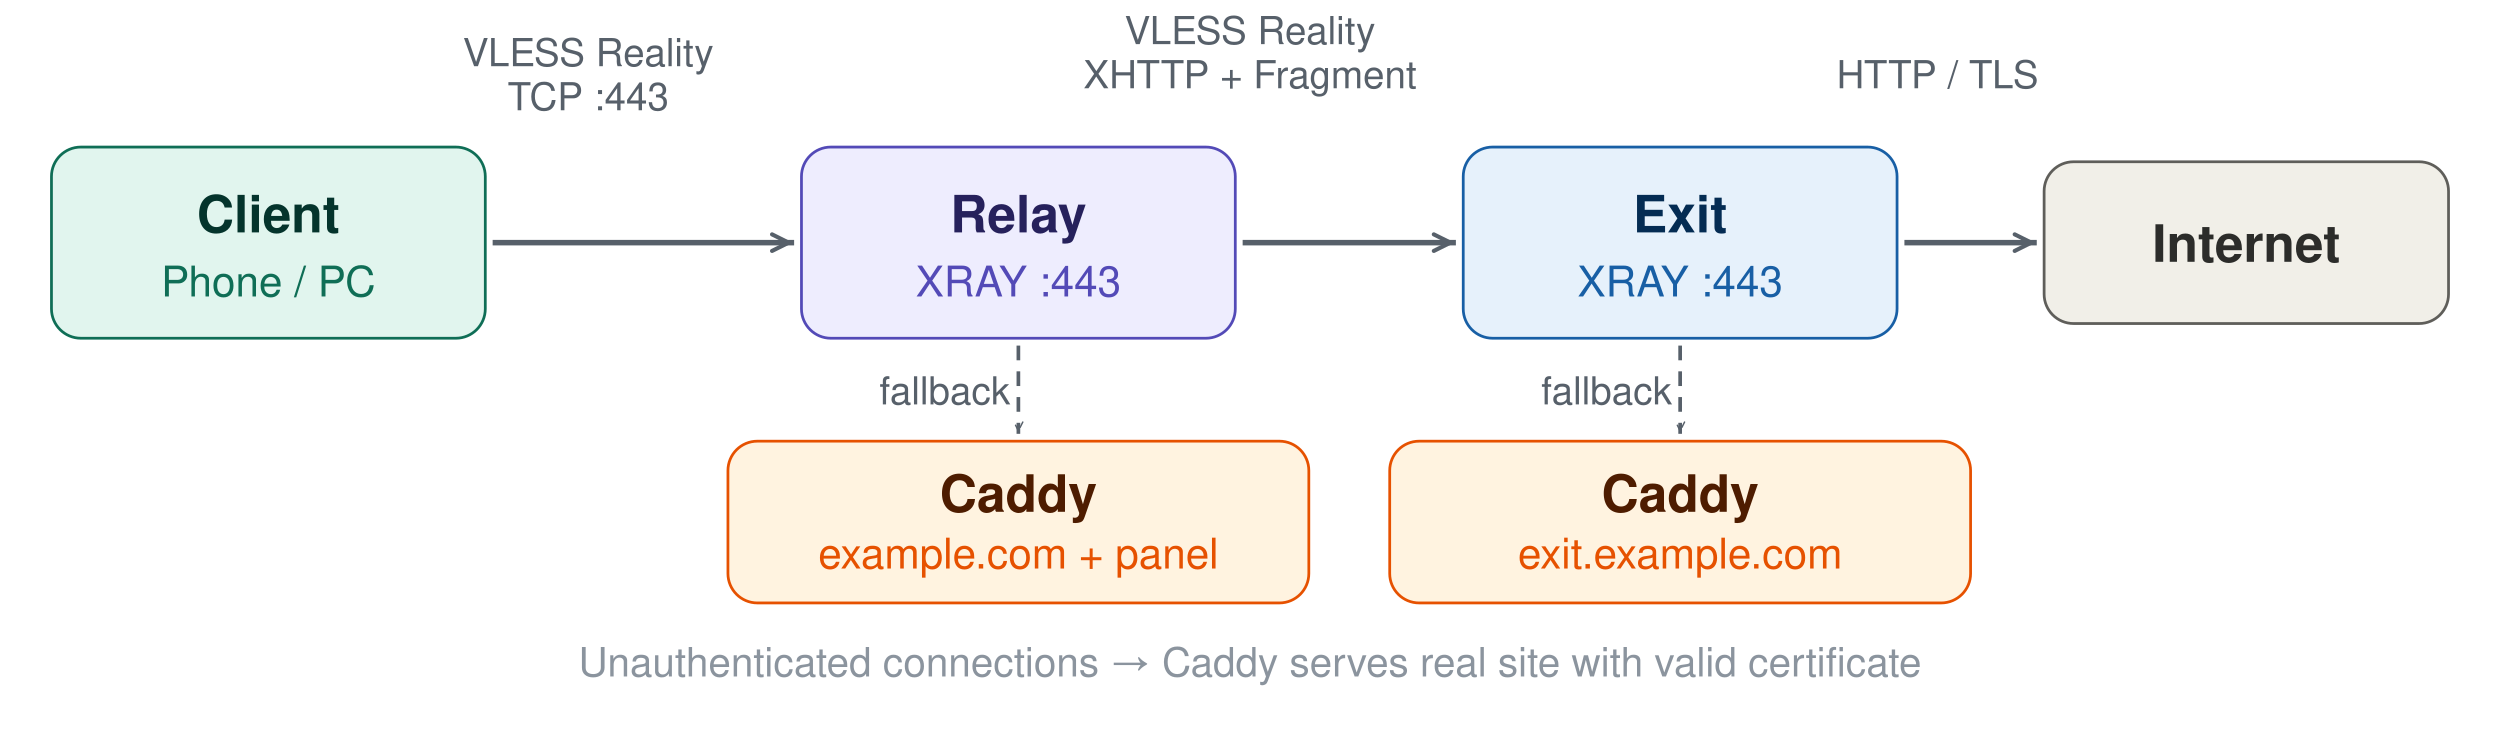
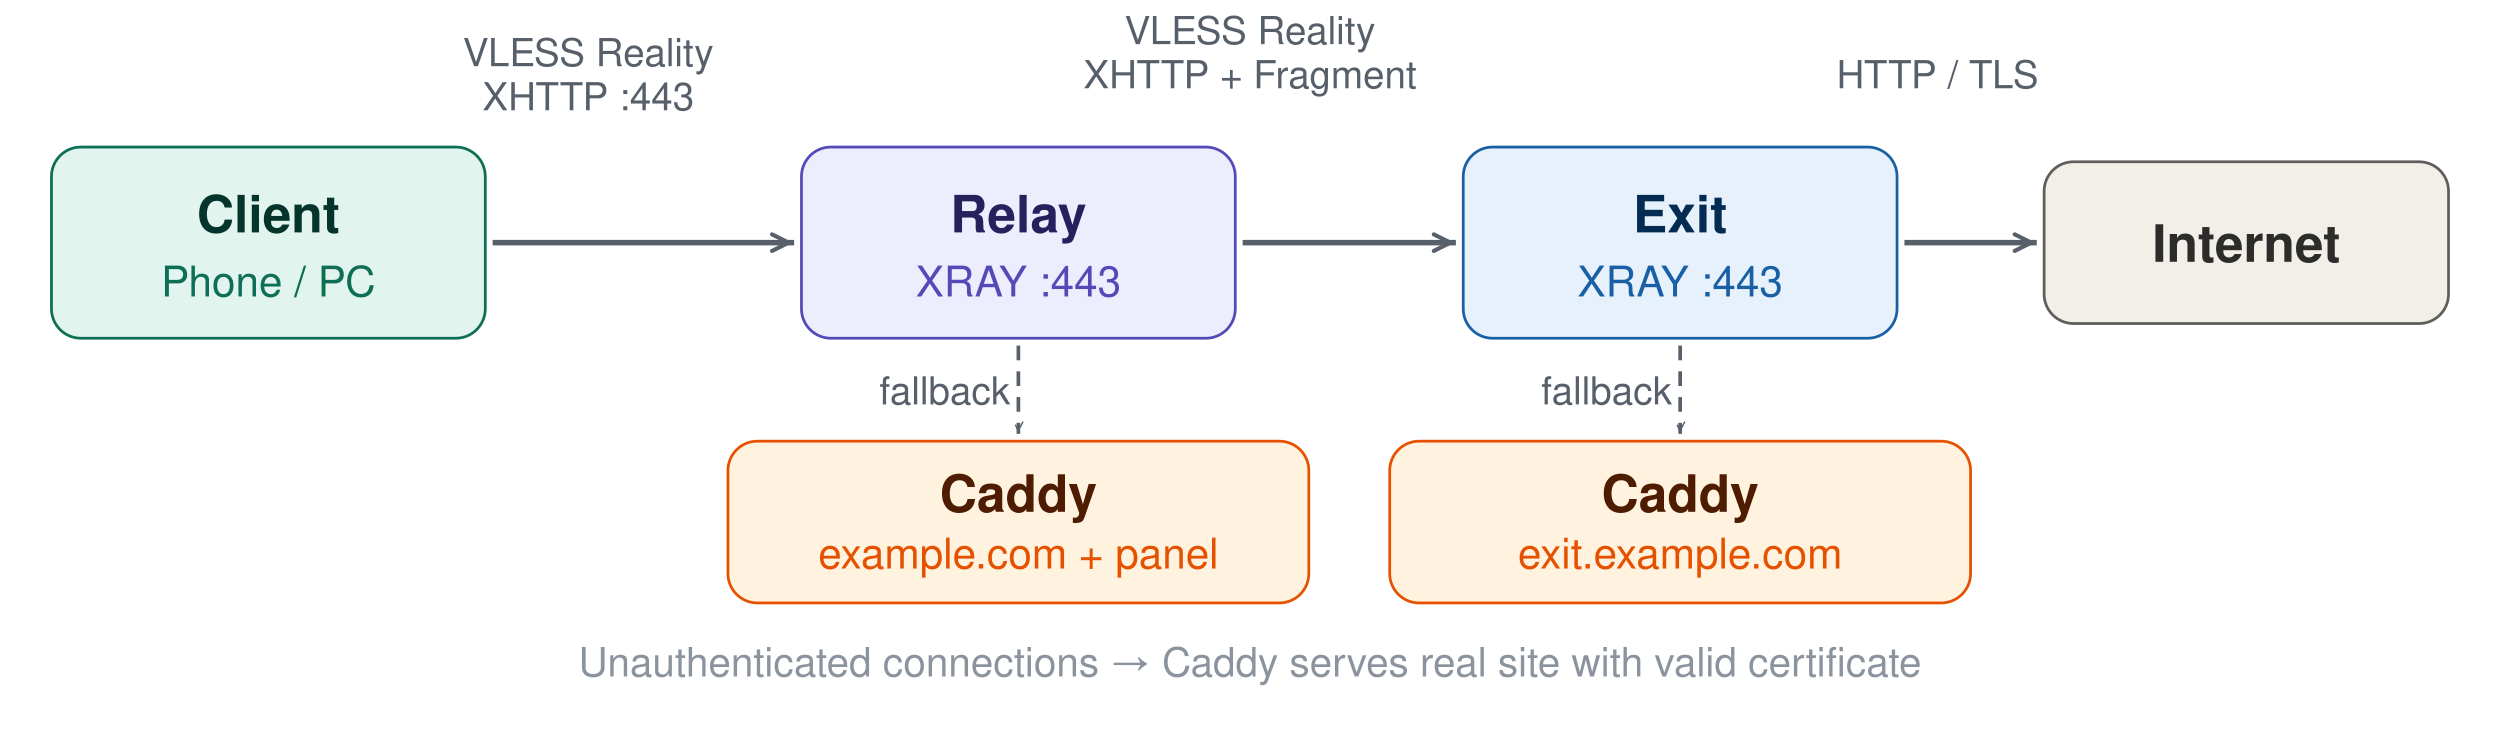
<svg xmlns="http://www.w3.org/2000/svg" width="100%" viewBox="0 0 680 200">
  <style>
text{font-family:-apple-system,BlinkMacSystemFont,"Segoe UI",Helvetica,Arial,sans-serif}
.h{font-size:14px;font-weight:600}
.s{font-size:11.5px}
.lb{font-size:10.5px;text-anchor:middle}

.c1 rect{fill:#E1F5EE;stroke:#0F6E56;stroke-width:.75}
.c1 .h{fill:#04342C} .c1 .s{fill:#0F6E56}
.c2 rect{fill:#EEEDFE;stroke:#534AB7;stroke-width:.75}
.c2 .h{fill:#26215C} .c2 .s{fill:#534AB7}
.c3 rect{fill:#E6F1FB;stroke:#185FA5;stroke-width:.75}
.c3 .h{fill:#042C53} .c3 .s{fill:#185FA5}
.c4 rect{fill:#F1EFE8;stroke:#5F5E5A;stroke-width:.75}
.c4 .h{fill:#2C2C2A}
.c5 rect{fill:#FFF3E0;stroke:#E65100;stroke-width:.75}
.c5 .h{fill:#4E1C00} .c5 .s{fill:#E65100}
.arr{stroke:#57606a;stroke-width:1.5;fill:none}
.arr-d{stroke:#57606a;stroke-width:1;fill:none;stroke-dasharray:4 3}
.lb{fill:#57606a}
.nt{fill:#8b949e;font-size:11px;text-anchor:middle}

@media(prefers-color-scheme:dark){
.c1 rect{fill:#085041;stroke:#5DCAA5} .c1 .h{fill:#E1F5EE} .c1 .s{fill:#9FE1CB}
.c2 rect{fill:#3C3489;stroke:#AFA9EC} .c2 .h{fill:#EEEDFE} .c2 .s{fill:#CECBF6}
.c3 rect{fill:#0C447C;stroke:#85B7EB} .c3 .h{fill:#E6F1FB} .c3 .s{fill:#B5D4F4}
.c4 rect{fill:#444441;stroke:#B4B2A9} .c4 .h{fill:#F1EFE8}
.c5 rect{fill:#5D3200;stroke:#FFB74D} .c5 .h{fill:#FFF3E0} .c5 .s{fill:#FFD699}
.arr{stroke:#8b949e} .arr-d{stroke:#8b949e} .lb{fill:#8b949e} .nt{fill:#656d76}
}
</style>
  <defs>
    <marker id="a" viewBox="0 0 10 10" refX="9" refY="5" markerWidth="5" markerHeight="5" orient="auto">
      <path d="M1 2L7 5L1 8" fill="none" stroke-width="1.5" stroke-linecap="round" stroke-linejoin="round" class="arr" />
    </marker>
    <marker id="ad" viewBox="0 0 10 10" refX="9" refY="5" markerWidth="4" markerHeight="4" orient="auto">
      <path d="M1 2L7 5L1 8" fill="none" stroke-width="1.5" stroke-linecap="round" stroke-linejoin="round" class="arr-d" />
    </marker>
  </defs>
  <text class="lb" x="160" y="18">VLESS Reality</text>
-   <text class="lb" x="160" y="30">TCP :443</text>
+   <text class="lb" x="160" y="30">XHTTP :443</text>
  <text class="lb" x="340" y="12">VLESS Reality</text>
  <text class="lb" x="340" y="24">XHTTP + Fragment</text>
  <text class="lb" x="527" y="24">HTTP / TLS</text>
  <g class="c1">
    <rect x="14" y="40" width="118" height="52" rx="8" />
    <text class="h" x="73" y="60" text-anchor="middle" dominant-baseline="central">Client</text>
    <text class="s" x="73" y="78" text-anchor="middle" dominant-baseline="central">Phone / PC</text>
  </g>
  <g class="c2">
    <rect x="218" y="40" width="118" height="52" rx="8" />
    <text class="h" x="277" y="60" text-anchor="middle" dominant-baseline="central">Relay</text>
    <text class="s" x="277" y="78" text-anchor="middle" dominant-baseline="central">XRAY :443</text>
  </g>
  <g class="c3">
    <rect x="398" y="40" width="118" height="52" rx="8" />
    <text class="h" x="457" y="60" text-anchor="middle" dominant-baseline="central">Exit</text>
    <text class="s" x="457" y="78" text-anchor="middle" dominant-baseline="central">XRAY :443</text>
  </g>
  <g class="c4">
    <rect x="556" y="44" width="110" height="44" rx="8" />
    <text class="h" x="611" y="68" text-anchor="middle" dominant-baseline="central">Internet</text>
  </g>
  <line x1="134" y1="66" x2="216" y2="66" class="arr" marker-end="url(#a)" />
  <line x1="338" y1="66" x2="396" y2="66" class="arr" marker-end="url(#a)" />
  <line x1="518" y1="66" x2="554" y2="66" class="arr" marker-end="url(#a)" />
  <line x1="277" y1="94" x2="277" y2="118" class="arr-d" marker-end="url(#ad)" />
  <line x1="457" y1="94" x2="457" y2="118" class="arr-d" marker-end="url(#ad)" />
  <text class="lb" x="257" y="110">fallback</text>
  <text class="lb" x="437" y="110">fallback</text>
  <g class="c5">
    <rect x="198" y="120" width="158" height="44" rx="8" />
    <text class="h" x="277" y="136" text-anchor="middle" dominant-baseline="central">Caddy</text>
    <text class="s" x="277" y="152" text-anchor="middle" dominant-baseline="central">example.com + panel</text>
  </g>
  <g class="c5">
    <rect x="378" y="120" width="158" height="44" rx="8" />
    <text class="h" x="457" y="136" text-anchor="middle" dominant-baseline="central">Caddy</text>
    <text class="s" x="457" y="152" text-anchor="middle" dominant-baseline="central">exit.example.com</text>
  </g>
  <text class="nt" x="340" y="184">Unauthenticated connections → Caddy serves real site with valid certificate</text>
</svg>
